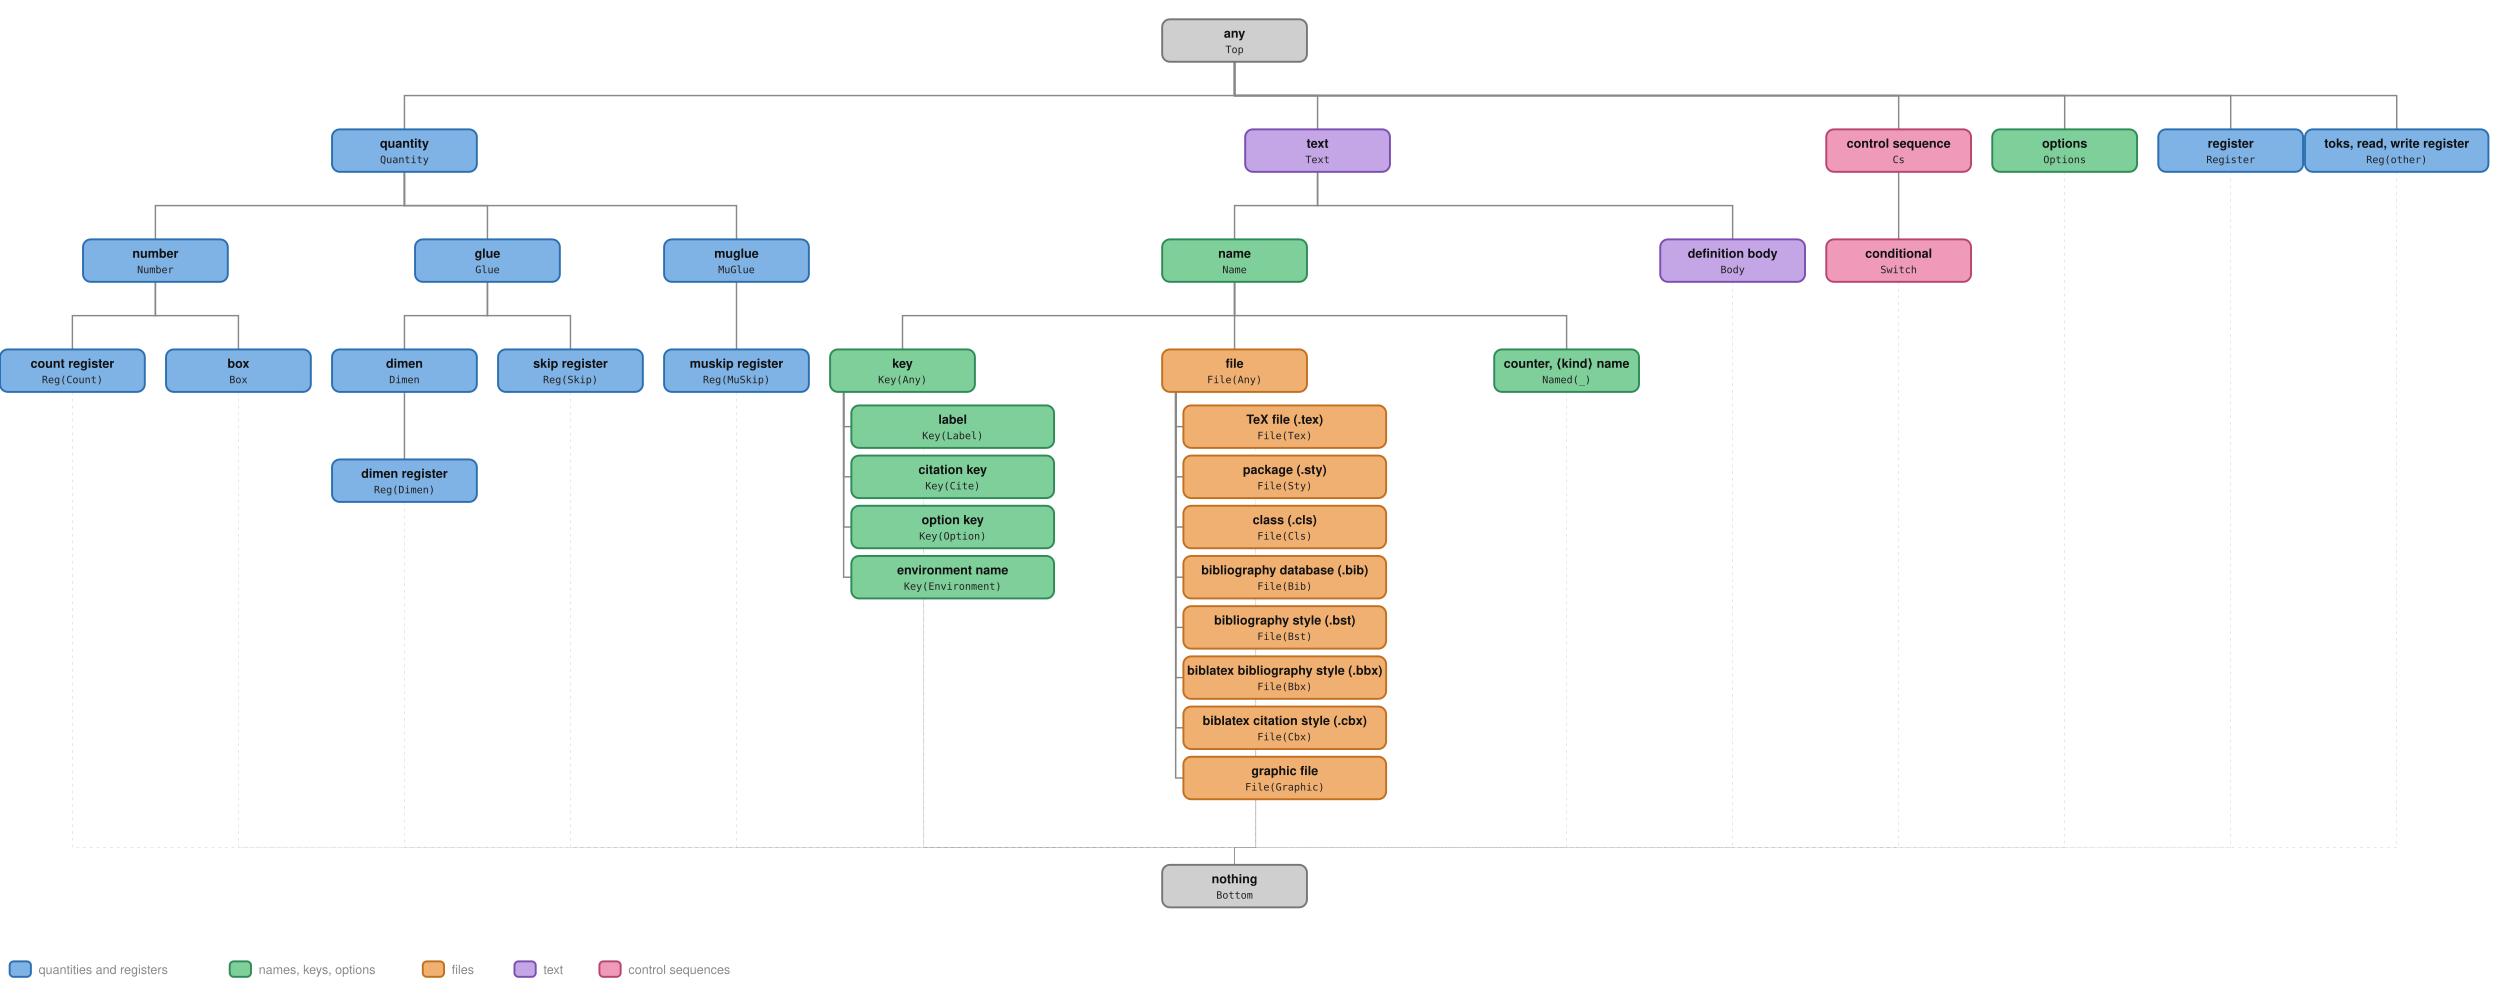
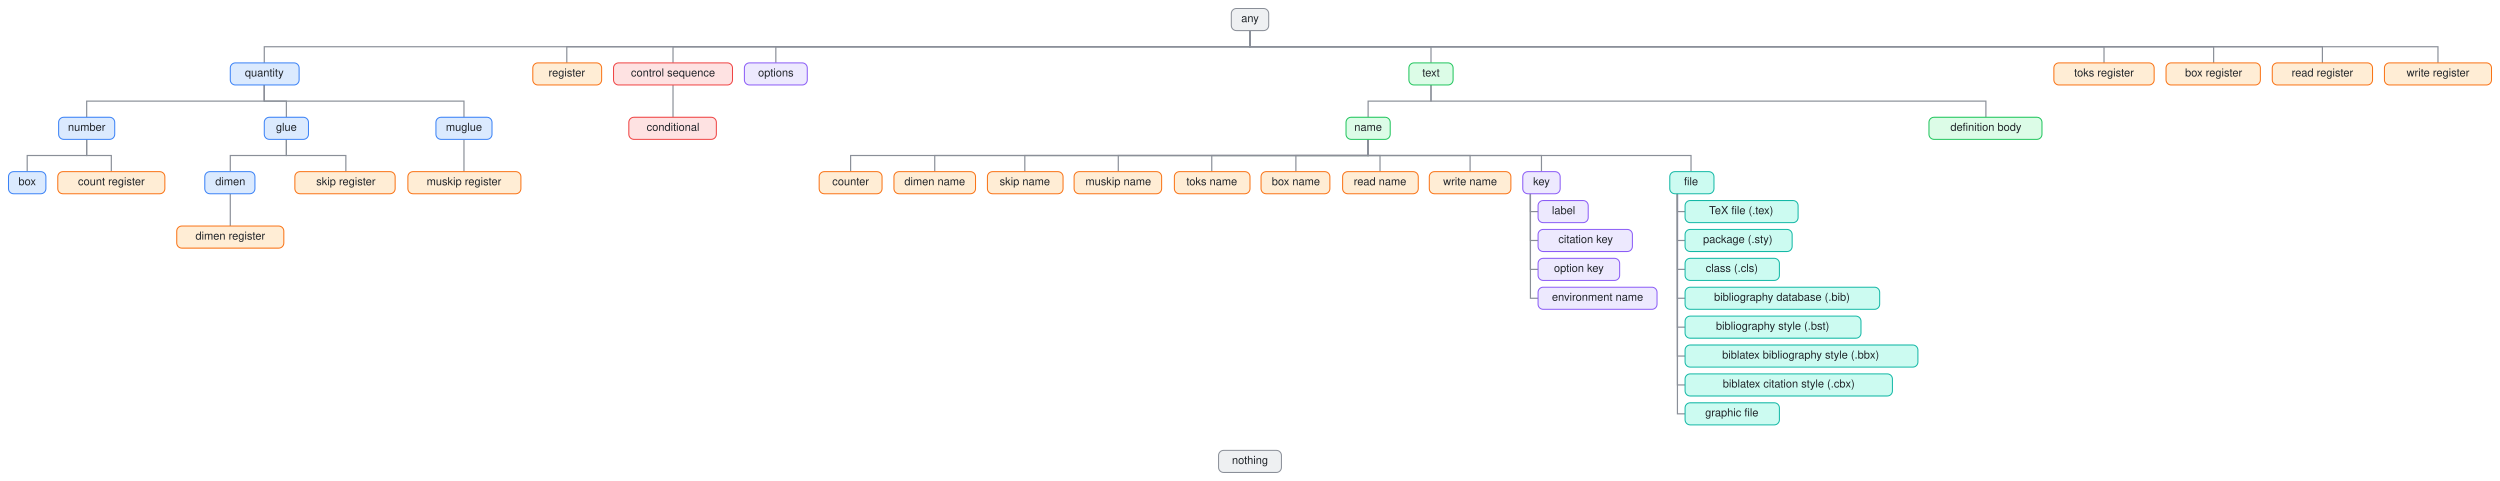
- <svg xmlns="http://www.w3.org/2000/svg" viewBox="0 0 2590 1030" width="2590" height="1030" font-family="system-ui,Segoe UI,Helvetica,Arial,sans-serif">
-   <path d="M161 292 V327 H75 V362" fill="none" stroke="#888" stroke-width="1.5" />
-   <path d="M161 292 V327 H247 V362" fill="none" stroke="#888" stroke-width="1.5" />
-   <path d="M419 178 V213 H161 V248" fill="none" stroke="#888" stroke-width="1.5" />
-   <path d="M419 406 V441 H419 V476" fill="none" stroke="#888" stroke-width="1.5" />
-   <path d="M505 292 V327 H419 V362" fill="none" stroke="#888" stroke-width="1.5" />
-   <path d="M505 292 V327 H591 V362" fill="none" stroke="#888" stroke-width="1.5" />
-   <path d="M419 178 V213 H505 V248" fill="none" stroke="#888" stroke-width="1.5" />
-   <path d="M763 292 V327 H763 V362" fill="none" stroke="#888" stroke-width="1.5" />
-   <path d="M419 178 V213 H763 V248" fill="none" stroke="#888" stroke-width="1.5" />
-   <path d="M1279 64 V99 H419 V134" fill="none" stroke="#888" stroke-width="1.5" />
-   <path d="M874 406 V442 H882" fill="none" stroke="#888" stroke-width="1.5" />
-   <path d="M874 406 V494 H882" fill="none" stroke="#888" stroke-width="1.5" />
-   <path d="M874 406 V546 H882" fill="none" stroke="#888" stroke-width="1.5" />
-   <path d="M874 406 V598 H882" fill="none" stroke="#888" stroke-width="1.5" />
-   <path d="M1279 292 V327 H935 V362" fill="none" stroke="#888" stroke-width="1.5" />
-   <path d="M1218 406 V442 H1226" fill="none" stroke="#888" stroke-width="1.5" />
-   <path d="M1218 406 V494 H1226" fill="none" stroke="#888" stroke-width="1.5" />
-   <path d="M1218 406 V546 H1226" fill="none" stroke="#888" stroke-width="1.5" />
-   <path d="M1218 406 V598 H1226" fill="none" stroke="#888" stroke-width="1.5" />
-   <path d="M1218 406 V650 H1226" fill="none" stroke="#888" stroke-width="1.5" />
-   <path d="M1218 406 V702 H1226" fill="none" stroke="#888" stroke-width="1.5" />
-   <path d="M1218 406 V754 H1226" fill="none" stroke="#888" stroke-width="1.5" />
-   <path d="M1218 406 V806 H1226" fill="none" stroke="#888" stroke-width="1.5" />
-   <path d="M1279 292 V327 H1279 V362" fill="none" stroke="#888" stroke-width="1.5" />
-   <path d="M1279 292 V327 H1623 V362" fill="none" stroke="#888" stroke-width="1.5" />
-   <path d="M1365 178 V213 H1279 V248" fill="none" stroke="#888" stroke-width="1.5" />
-   <path d="M1365 178 V213 H1795 V248" fill="none" stroke="#888" stroke-width="1.5" />
-   <path d="M1279 64 V99 H1365 V134" fill="none" stroke="#888" stroke-width="1.5" />
-   <path d="M1967 178 V213 H1967 V248" fill="none" stroke="#888" stroke-width="1.5" />
-   <path d="M1279 64 V99 H1967 V134" fill="none" stroke="#888" stroke-width="1.5" />
-   <path d="M1279 64 V99 H2139 V134" fill="none" stroke="#888" stroke-width="1.5" />
-   <path d="M1279 64 V99 H2311 V134" fill="none" stroke="#888" stroke-width="1.5" />
-   <path d="M1279 64 V99 H2483 V134" fill="none" stroke="#888" stroke-width="1.5" />
-   <path d="M75 406 V878 H1279 V896" fill="none" stroke="#888" stroke-width="0.6" stroke-dasharray="3 4" opacity="0.35" />
-   <path d="M247 406 V878 H1279 V896" fill="none" stroke="#888" stroke-width="0.6" stroke-dasharray="3 4" opacity="0.35" />
-   <path d="M419 520 V878 H1279 V896" fill="none" stroke="#888" stroke-width="0.6" stroke-dasharray="3 4" opacity="0.35" />
-   <path d="M591 406 V878 H1279 V896" fill="none" stroke="#888" stroke-width="0.6" stroke-dasharray="3 4" opacity="0.35" />
-   <path d="M763 406 V878 H1279 V896" fill="none" stroke="#888" stroke-width="0.6" stroke-dasharray="3 4" opacity="0.35" />
-   <path d="M957 464 V878 H1279 V896" fill="none" stroke="#888" stroke-width="0.6" stroke-dasharray="3 4" opacity="0.35" />
-   <path d="M957 516 V878 H1279 V896" fill="none" stroke="#888" stroke-width="0.6" stroke-dasharray="3 4" opacity="0.35" />
-   <path d="M957 568 V878 H1279 V896" fill="none" stroke="#888" stroke-width="0.6" stroke-dasharray="3 4" opacity="0.35" />
-   <path d="M957 620 V878 H1279 V896" fill="none" stroke="#888" stroke-width="0.6" stroke-dasharray="3 4" opacity="0.35" />
-   <path d="M1301 464 V878 H1279 V896" fill="none" stroke="#888" stroke-width="0.6" stroke-dasharray="3 4" opacity="0.35" />
-   <path d="M1301 516 V878 H1279 V896" fill="none" stroke="#888" stroke-width="0.6" stroke-dasharray="3 4" opacity="0.35" />
-   <path d="M1301 568 V878 H1279 V896" fill="none" stroke="#888" stroke-width="0.6" stroke-dasharray="3 4" opacity="0.35" />
-   <path d="M1301 620 V878 H1279 V896" fill="none" stroke="#888" stroke-width="0.6" stroke-dasharray="3 4" opacity="0.35" />
-   <path d="M1301 672 V878 H1279 V896" fill="none" stroke="#888" stroke-width="0.6" stroke-dasharray="3 4" opacity="0.35" />
-   <path d="M1301 724 V878 H1279 V896" fill="none" stroke="#888" stroke-width="0.6" stroke-dasharray="3 4" opacity="0.35" />
-   <path d="M1301 776 V878 H1279 V896" fill="none" stroke="#888" stroke-width="0.6" stroke-dasharray="3 4" opacity="0.35" />
-   <path d="M1301 828 V878 H1279 V896" fill="none" stroke="#888" stroke-width="0.6" stroke-dasharray="3 4" opacity="0.35" />
-   <path d="M1623 406 V878 H1279 V896" fill="none" stroke="#888" stroke-width="0.6" stroke-dasharray="3 4" opacity="0.35" />
-   <path d="M1795 292 V878 H1279 V896" fill="none" stroke="#888" stroke-width="0.6" stroke-dasharray="3 4" opacity="0.35" />
-   <path d="M1967 292 V878 H1279 V896" fill="none" stroke="#888" stroke-width="0.6" stroke-dasharray="3 4" opacity="0.35" />
-   <path d="M2139 178 V878 H1279 V896" fill="none" stroke="#888" stroke-width="0.6" stroke-dasharray="3 4" opacity="0.35" />
-   <path d="M2311 178 V878 H1279 V896" fill="none" stroke="#888" stroke-width="0.6" stroke-dasharray="3 4" opacity="0.35" />
-   <path d="M2483 178 V878 H1279 V896" fill="none" stroke="#888" stroke-width="0.6" stroke-dasharray="3 4" opacity="0.35" />
-   <rect x="1204" y="20" width="150" height="44" rx="8" fill="#cfcfcf" stroke="#777" stroke-width="2" />
-   <text x="1279" y="39" text-anchor="middle" font-size="13" font-weight="600" fill="#111">any</text>
-   <text x="1279" y="55" text-anchor="middle" font-size="10.5" font-family="ui-monospace,Menlo,Consolas,monospace" fill="#222">Top</text>
-   <rect x="344" y="134" width="150" height="44" rx="8" fill="#7fb2e5" stroke="#2c6fb0" stroke-width="2" />
-   <text x="419" y="153" text-anchor="middle" font-size="13" font-weight="600" fill="#111">quantity</text>
-   <text x="419" y="169" text-anchor="middle" font-size="10.5" font-family="ui-monospace,Menlo,Consolas,monospace" fill="#222">Quantity</text>
-   <rect x="86" y="248" width="150" height="44" rx="8" fill="#7fb2e5" stroke="#2c6fb0" stroke-width="2" />
-   <text x="161" y="267" text-anchor="middle" font-size="13" font-weight="600" fill="#111">number</text>
-   <text x="161" y="283" text-anchor="middle" font-size="10.5" font-family="ui-monospace,Menlo,Consolas,monospace" fill="#222">Number</text>
-   <rect x="0" y="362" width="150" height="44" rx="8" fill="#7fb2e5" stroke="#2c6fb0" stroke-width="2" />
-   <text x="75" y="381" text-anchor="middle" font-size="13" font-weight="600" fill="#111">count register</text>
-   <text x="75" y="397" text-anchor="middle" font-size="10.5" font-family="ui-monospace,Menlo,Consolas,monospace" fill="#222">Reg(Count)</text>
-   <rect x="172" y="362" width="150" height="44" rx="8" fill="#7fb2e5" stroke="#2c6fb0" stroke-width="2" />
-   <text x="247" y="381" text-anchor="middle" font-size="13" font-weight="600" fill="#111">box</text>
-   <text x="247" y="397" text-anchor="middle" font-size="10.5" font-family="ui-monospace,Menlo,Consolas,monospace" fill="#222">Box</text>
-   <rect x="430" y="248" width="150" height="44" rx="8" fill="#7fb2e5" stroke="#2c6fb0" stroke-width="2" />
-   <text x="505" y="267" text-anchor="middle" font-size="13" font-weight="600" fill="#111">glue</text>
-   <text x="505" y="283" text-anchor="middle" font-size="10.5" font-family="ui-monospace,Menlo,Consolas,monospace" fill="#222">Glue</text>
-   <rect x="344" y="362" width="150" height="44" rx="8" fill="#7fb2e5" stroke="#2c6fb0" stroke-width="2" />
-   <text x="419" y="381" text-anchor="middle" font-size="13" font-weight="600" fill="#111">dimen</text>
-   <text x="419" y="397" text-anchor="middle" font-size="10.5" font-family="ui-monospace,Menlo,Consolas,monospace" fill="#222">Dimen</text>
-   <rect x="344" y="476" width="150" height="44" rx="8" fill="#7fb2e5" stroke="#2c6fb0" stroke-width="2" />
-   <text x="419" y="495" text-anchor="middle" font-size="13" font-weight="600" fill="#111">dimen register</text>
-   <text x="419" y="511" text-anchor="middle" font-size="10.5" font-family="ui-monospace,Menlo,Consolas,monospace" fill="#222">Reg(Dimen)</text>
-   <rect x="516" y="362" width="150" height="44" rx="8" fill="#7fb2e5" stroke="#2c6fb0" stroke-width="2" />
-   <text x="591" y="381" text-anchor="middle" font-size="13" font-weight="600" fill="#111">skip register</text>
-   <text x="591" y="397" text-anchor="middle" font-size="10.5" font-family="ui-monospace,Menlo,Consolas,monospace" fill="#222">Reg(Skip)</text>
-   <rect x="688" y="248" width="150" height="44" rx="8" fill="#7fb2e5" stroke="#2c6fb0" stroke-width="2" />
-   <text x="763" y="267" text-anchor="middle" font-size="13" font-weight="600" fill="#111">muglue</text>
-   <text x="763" y="283" text-anchor="middle" font-size="10.5" font-family="ui-monospace,Menlo,Consolas,monospace" fill="#222">MuGlue</text>
-   <rect x="688" y="362" width="150" height="44" rx="8" fill="#7fb2e5" stroke="#2c6fb0" stroke-width="2" />
-   <text x="763" y="381" text-anchor="middle" font-size="13" font-weight="600" fill="#111">muskip register</text>
-   <text x="763" y="397" text-anchor="middle" font-size="10.5" font-family="ui-monospace,Menlo,Consolas,monospace" fill="#222">Reg(MuSkip)</text>
-   <rect x="1290" y="134" width="150" height="44" rx="8" fill="#c4a6e6" stroke="#7b4fb0" stroke-width="2" />
-   <text x="1365" y="153" text-anchor="middle" font-size="13" font-weight="600" fill="#111">text</text>
-   <text x="1365" y="169" text-anchor="middle" font-size="10.5" font-family="ui-monospace,Menlo,Consolas,monospace" fill="#222">Text</text>
-   <rect x="1204" y="248" width="150" height="44" rx="8" fill="#7fcf9a" stroke="#2e8b57" stroke-width="2" />
-   <text x="1279" y="267" text-anchor="middle" font-size="13" font-weight="600" fill="#111">name</text>
-   <text x="1279" y="283" text-anchor="middle" font-size="10.5" font-family="ui-monospace,Menlo,Consolas,monospace" fill="#222">Name</text>
-   <rect x="860" y="362" width="150" height="44" rx="8" fill="#7fcf9a" stroke="#2e8b57" stroke-width="2" />
-   <text x="935" y="381" text-anchor="middle" font-size="13" font-weight="600" fill="#111">key</text>
-   <text x="935" y="397" text-anchor="middle" font-size="10.5" font-family="ui-monospace,Menlo,Consolas,monospace" fill="#222">Key(Any)</text>
-   <rect x="882" y="420" width="210" height="44" rx="8" fill="#7fcf9a" stroke="#2e8b57" stroke-width="2" />
-   <text x="987" y="439" text-anchor="middle" font-size="13" font-weight="600" fill="#111">label</text>
-   <text x="987" y="455" text-anchor="middle" font-size="10.5" font-family="ui-monospace,Menlo,Consolas,monospace" fill="#222">Key(Label)</text>
-   <rect x="882" y="472" width="210" height="44" rx="8" fill="#7fcf9a" stroke="#2e8b57" stroke-width="2" />
-   <text x="987" y="491" text-anchor="middle" font-size="13" font-weight="600" fill="#111">citation key</text>
-   <text x="987" y="507" text-anchor="middle" font-size="10.5" font-family="ui-monospace,Menlo,Consolas,monospace" fill="#222">Key(Cite)</text>
-   <rect x="882" y="524" width="210" height="44" rx="8" fill="#7fcf9a" stroke="#2e8b57" stroke-width="2" />
-   <text x="987" y="543" text-anchor="middle" font-size="13" font-weight="600" fill="#111">option key</text>
-   <text x="987" y="559" text-anchor="middle" font-size="10.5" font-family="ui-monospace,Menlo,Consolas,monospace" fill="#222">Key(Option)</text>
-   <rect x="882" y="576" width="210" height="44" rx="8" fill="#7fcf9a" stroke="#2e8b57" stroke-width="2" />
-   <text x="987" y="595" text-anchor="middle" font-size="13" font-weight="600" fill="#111">environment name</text>
-   <text x="987" y="611" text-anchor="middle" font-size="10.5" font-family="ui-monospace,Menlo,Consolas,monospace" fill="#222">Key(Environment)</text>
-   <rect x="1204" y="362" width="150" height="44" rx="8" fill="#f0b072" stroke="#c2701f" stroke-width="2" />
-   <text x="1279" y="381" text-anchor="middle" font-size="13" font-weight="600" fill="#111">file</text>
-   <text x="1279" y="397" text-anchor="middle" font-size="10.5" font-family="ui-monospace,Menlo,Consolas,monospace" fill="#222">File(Any)</text>
-   <rect x="1226" y="420" width="210" height="44" rx="8" fill="#f0b072" stroke="#c2701f" stroke-width="2" />
-   <text x="1331" y="439" text-anchor="middle" font-size="13" font-weight="600" fill="#111">TeX file (.tex)</text>
-   <text x="1331" y="455" text-anchor="middle" font-size="10.5" font-family="ui-monospace,Menlo,Consolas,monospace" fill="#222">File(Tex)</text>
-   <rect x="1226" y="472" width="210" height="44" rx="8" fill="#f0b072" stroke="#c2701f" stroke-width="2" />
-   <text x="1331" y="491" text-anchor="middle" font-size="13" font-weight="600" fill="#111">package (.sty)</text>
-   <text x="1331" y="507" text-anchor="middle" font-size="10.5" font-family="ui-monospace,Menlo,Consolas,monospace" fill="#222">File(Sty)</text>
-   <rect x="1226" y="524" width="210" height="44" rx="8" fill="#f0b072" stroke="#c2701f" stroke-width="2" />
-   <text x="1331" y="543" text-anchor="middle" font-size="13" font-weight="600" fill="#111">class (.cls)</text>
-   <text x="1331" y="559" text-anchor="middle" font-size="10.5" font-family="ui-monospace,Menlo,Consolas,monospace" fill="#222">File(Cls)</text>
-   <rect x="1226" y="576" width="210" height="44" rx="8" fill="#f0b072" stroke="#c2701f" stroke-width="2" />
-   <text x="1331" y="595" text-anchor="middle" font-size="13" font-weight="600" fill="#111">bibliography database (.bib)</text>
-   <text x="1331" y="611" text-anchor="middle" font-size="10.5" font-family="ui-monospace,Menlo,Consolas,monospace" fill="#222">File(Bib)</text>
-   <rect x="1226" y="628" width="210" height="44" rx="8" fill="#f0b072" stroke="#c2701f" stroke-width="2" />
-   <text x="1331" y="647" text-anchor="middle" font-size="13" font-weight="600" fill="#111">bibliography style (.bst)</text>
-   <text x="1331" y="663" text-anchor="middle" font-size="10.5" font-family="ui-monospace,Menlo,Consolas,monospace" fill="#222">File(Bst)</text>
-   <rect x="1226" y="680" width="210" height="44" rx="8" fill="#f0b072" stroke="#c2701f" stroke-width="2" />
-   <text x="1331" y="699" text-anchor="middle" font-size="13" font-weight="600" fill="#111">biblatex bibliography style (.bbx)</text>
-   <text x="1331" y="715" text-anchor="middle" font-size="10.5" font-family="ui-monospace,Menlo,Consolas,monospace" fill="#222">File(Bbx)</text>
-   <rect x="1226" y="732" width="210" height="44" rx="8" fill="#f0b072" stroke="#c2701f" stroke-width="2" />
-   <text x="1331" y="751" text-anchor="middle" font-size="13" font-weight="600" fill="#111">biblatex citation style (.cbx)</text>
-   <text x="1331" y="767" text-anchor="middle" font-size="10.5" font-family="ui-monospace,Menlo,Consolas,monospace" fill="#222">File(Cbx)</text>
-   <rect x="1226" y="784" width="210" height="44" rx="8" fill="#f0b072" stroke="#c2701f" stroke-width="2" />
-   <text x="1331" y="803" text-anchor="middle" font-size="13" font-weight="600" fill="#111">graphic file</text>
-   <text x="1331" y="819" text-anchor="middle" font-size="10.5" font-family="ui-monospace,Menlo,Consolas,monospace" fill="#222">File(Graphic)</text>
-   <rect x="1548" y="362" width="150" height="44" rx="8" fill="#7fcf9a" stroke="#2e8b57" stroke-width="2" />
-   <text x="1623" y="381" text-anchor="middle" font-size="13" font-weight="600" fill="#111">counter, ⟨kind⟩ name</text>
-   <text x="1623" y="397" text-anchor="middle" font-size="10.5" font-family="ui-monospace,Menlo,Consolas,monospace" fill="#222">Named(_)</text>
-   <rect x="1720" y="248" width="150" height="44" rx="8" fill="#c4a6e6" stroke="#7b4fb0" stroke-width="2" />
-   <text x="1795" y="267" text-anchor="middle" font-size="13" font-weight="600" fill="#111">definition body</text>
-   <text x="1795" y="283" text-anchor="middle" font-size="10.5" font-family="ui-monospace,Menlo,Consolas,monospace" fill="#222">Body</text>
-   <rect x="1892" y="134" width="150" height="44" rx="8" fill="#ee9ab8" stroke="#b8456f" stroke-width="2" />
-   <text x="1967" y="153" text-anchor="middle" font-size="13" font-weight="600" fill="#111">control sequence</text>
-   <text x="1967" y="169" text-anchor="middle" font-size="10.5" font-family="ui-monospace,Menlo,Consolas,monospace" fill="#222">Cs</text>
-   <rect x="1892" y="248" width="150" height="44" rx="8" fill="#ee9ab8" stroke="#b8456f" stroke-width="2" />
-   <text x="1967" y="267" text-anchor="middle" font-size="13" font-weight="600" fill="#111">conditional</text>
-   <text x="1967" y="283" text-anchor="middle" font-size="10.5" font-family="ui-monospace,Menlo,Consolas,monospace" fill="#222">Switch</text>
-   <rect x="2064" y="134" width="150" height="44" rx="8" fill="#7fcf9a" stroke="#2e8b57" stroke-width="2" />
-   <text x="2139" y="153" text-anchor="middle" font-size="13" font-weight="600" fill="#111">options</text>
-   <text x="2139" y="169" text-anchor="middle" font-size="10.5" font-family="ui-monospace,Menlo,Consolas,monospace" fill="#222">Options</text>
-   <rect x="2236" y="134" width="150" height="44" rx="8" fill="#7fb2e5" stroke="#2c6fb0" stroke-width="2" />
-   <text x="2311" y="153" text-anchor="middle" font-size="13" font-weight="600" fill="#111">register</text>
-   <text x="2311" y="169" text-anchor="middle" font-size="10.5" font-family="ui-monospace,Menlo,Consolas,monospace" fill="#222">Register</text>
-   <rect x="2388" y="134" width="190" height="44" rx="8" fill="#7fb2e5" stroke="#2c6fb0" stroke-width="2" />
-   <text x="2483" y="153" text-anchor="middle" font-size="13" font-weight="600" fill="#111">toks, read, write register</text>
-   <text x="2483" y="169" text-anchor="middle" font-size="10.5" font-family="ui-monospace,Menlo,Consolas,monospace" fill="#222">Reg(other)</text>
-   <rect x="1204" y="896" width="150" height="44" rx="8" fill="#cfcfcf" stroke="#777" stroke-width="2" />
-   <text x="1279" y="915" text-anchor="middle" font-size="13" font-weight="600" fill="#111">nothing</text>
-   <text x="1279" y="931" text-anchor="middle" font-size="10.5" font-family="ui-monospace,Menlo,Consolas,monospace" fill="#222">Bottom</text>
-   <rect x="10" y="996" width="22" height="16" rx="4" fill="#7fb2e5" stroke="#2c6fb0" stroke-width="2" />
-   <text x="40" y="1009" font-size="13" fill="#888">quantities and registers</text>
-   <rect x="238" y="996" width="22" height="16" rx="4" fill="#7fcf9a" stroke="#2e8b57" stroke-width="2" />
-   <text x="268" y="1009" font-size="13" fill="#888">names, keys, options</text>
-   <rect x="438" y="996" width="22" height="16" rx="4" fill="#f0b072" stroke="#c2701f" stroke-width="2" />
-   <text x="468" y="1009" font-size="13" fill="#888">files</text>
-   <rect x="533" y="996" width="22" height="16" rx="4" fill="#c4a6e6" stroke="#7b4fb0" stroke-width="2" />
-   <text x="563" y="1009" font-size="13" fill="#888">text</text>
-   <rect x="621" y="996" width="22" height="16" rx="4" fill="#ee9ab8" stroke="#b8456f" stroke-width="2" />
-   <text x="651" y="1009" font-size="13" fill="#888">control sequences</text>
+ <svg xmlns="http://www.w3.org/2000/svg" viewBox="0 0 2942 566" width="2942" height="566" font-family="system-ui,Segoe UI,Helvetica,Arial,sans-serif" font-size="13">
+   <style>path{fill:none;stroke:#8a8f98;stroke-width:1.4}text{fill:#1f2328;text-anchor:middle;dominant-baseline:central}.top rect{fill:#eef0f2;stroke:#8a8f98}.quantity rect{fill:#dbeafe;stroke:#3b82f6}.register rect{fill:#ffedd5;stroke:#f97316}.key rect{fill:#ede9fe;stroke:#8b5cf6}.file rect{fill:#ccfbf1;stroke:#14b8a6}.cs rect{fill:#fee2e2;stroke:#ef4444}.text rect{fill:#dcfce7;stroke:#22c55e}@media (prefers-color-scheme: dark){text{fill:#e6edf3}.top rect{fill:#2d333b}.quantity rect{fill:#1e3a5f}.register rect{fill:#4a2d12}.key rect{fill:#3b2a63}.file rect{fill:#134e48}.cs rect{fill:#5c1d1d}.text rect{fill:#1d4a2c}}</style>
+   <path d="M1471 36 V55 H311 V74" />
+   <path d="M1471 36 V55 H667 V74" />
+   <path d="M1471 36 V55 H792 V74" />
+   <path d="M1471 36 V55 H913 V74" />
+   <path d="M1471 36 V55 H1684 V74" />
+   <path d="M1471 36 V55 H2476 V74" />
+   <path d="M1471 36 V55 H2605 V74" />
+   <path d="M1471 36 V55 H2733 V74" />
+   <path d="M1471 36 V55 H2869 V74" />
+   <path d="M1684 100 V119 H1610 V138" />
+   <path d="M1684 100 V119 H2337 V138" />
+   <path d="M1610 164 V183 H1001 V202" />
+   <path d="M1610 164 V183 H1100 V202" />
+   <path d="M1610 164 V183 H1206 V202" />
+   <path d="M1610 164 V183 H1316 V202" />
+   <path d="M1610 164 V183 H1426 V202" />
+   <path d="M1610 164 V183 H1525 V202" />
+   <path d="M1610 164 V183 H1624 V202" />
+   <path d="M1610 164 V183 H1730 V202" />
+   <path d="M1610 164 V183 H1814 V202" />
+   <path d="M1610 164 V183 H1990 V202" />
+   <path d="M1974 228 V249 H1983" />
+   <path d="M1974 228 V283 H1983" />
+   <path d="M1974 228 V317 H1983" />
+   <path d="M1974 228 V351 H1983" />
+   <path d="M1974 228 V385 H1983" />
+   <path d="M1974 228 V419 H1983" />
+   <path d="M1974 228 V453 H1983" />
+   <path d="M1974 228 V487 H1983" />
+   <path d="M1801 228 V249 H1810" />
+   <path d="M1801 228 V283 H1810" />
+   <path d="M1801 228 V317 H1810" />
+   <path d="M1801 228 V351 H1810" />
+   <path d="M792 100 V119 H792 V138" />
+   <path d="M311 100 V119 H102 V138" />
+   <path d="M311 100 V119 H337 V138" />
+   <path d="M311 100 V119 H546 V138" />
+   <path d="M546 164 V183 H546 V202" />
+   <path d="M337 164 V183 H271 V202" />
+   <path d="M337 164 V183 H407 V202" />
+   <path d="M271 228 V247 H271 V266" />
+   <path d="M102 164 V183 H32 V202" />
+   <path d="M102 164 V183 H131 V202" />
+   <g class="top">
+     <rect x="1449" y="10" width="44" height="26" rx="6" stroke-width="1.2" />
+     <text x="1471" y="23">any</text>
+   </g>
+   <g class="register">
+     <rect x="2806" y="74" width="126" height="26" rx="6" stroke-width="1.2" />
+     <text x="2869" y="87">write register</text>
+   </g>
+   <g class="register">
+     <rect x="2674" y="74" width="118" height="26" rx="6" stroke-width="1.2" />
+     <text x="2733" y="87">read register</text>
+   </g>
+   <g class="register">
+     <rect x="2549" y="74" width="111" height="26" rx="6" stroke-width="1.2" />
+     <text x="2605" y="87">box register</text>
+   </g>
+   <g class="register">
+     <rect x="2417" y="74" width="118" height="26" rx="6" stroke-width="1.2" />
+     <text x="2476" y="87">toks register</text>
+   </g>
+   <g class="text">
+     <rect x="1658" y="74" width="52" height="26" rx="6" stroke-width="1.2" />
+     <text x="1684" y="87">text</text>
+   </g>
+   <g class="text">
+     <rect x="2270" y="138" width="133" height="26" rx="6" stroke-width="1.2" />
+     <text x="2337" y="151">definition body</text>
+   </g>
+   <g class="text">
+     <rect x="1584" y="138" width="52" height="26" rx="6" stroke-width="1.2" />
+     <text x="1610" y="151">name</text>
+   </g>
+   <g class="file">
+     <rect x="1965" y="202" width="52" height="26" rx="6" stroke-width="1.2" />
+     <text x="1990" y="215">file</text>
+   </g>
+   <g class="file">
+     <rect x="1983" y="474" width="111" height="26" rx="6" stroke-width="1.2" />
+     <text x="2038" y="487">graphic file</text>
+   </g>
+   <g class="file">
+     <rect x="1983" y="440" width="244" height="26" rx="6" stroke-width="1.2" />
+     <text x="2105" y="453">biblatex citation style (.cbx)</text>
+   </g>
+   <g class="file">
+     <rect x="1983" y="406" width="274" height="26" rx="6" stroke-width="1.2" />
+     <text x="2119" y="419">biblatex bibliography style (.bbx)</text>
+   </g>
+   <g class="file">
+     <rect x="1983" y="372" width="207" height="26" rx="6" stroke-width="1.2" />
+     <text x="2086" y="385">bibliography style (.bst)</text>
+   </g>
+   <g class="file">
+     <rect x="1983" y="338" width="229" height="26" rx="6" stroke-width="1.2" />
+     <text x="2097" y="351">bibliography database (.bib)</text>
+   </g>
+   <g class="file">
+     <rect x="1983" y="304" width="111" height="26" rx="6" stroke-width="1.2" />
+     <text x="2038" y="317">class (.cls)</text>
+   </g>
+   <g class="file">
+     <rect x="1983" y="270" width="126" height="26" rx="6" stroke-width="1.2" />
+     <text x="2045" y="283">package (.sty)</text>
+   </g>
+   <g class="file">
+     <rect x="1983" y="236" width="133" height="26" rx="6" stroke-width="1.2" />
+     <text x="2049" y="249">TeX file (.tex)</text>
+   </g>
+   <g class="key">
+     <rect x="1792" y="202" width="44" height="26" rx="6" stroke-width="1.2" />
+     <text x="1814" y="215">key</text>
+   </g>
+   <g class="key">
+     <rect x="1810" y="338" width="140" height="26" rx="6" stroke-width="1.2" />
+     <text x="1880" y="351">environment name</text>
+   </g>
+   <g class="key">
+     <rect x="1810" y="304" width="96" height="26" rx="6" stroke-width="1.2" />
+     <text x="1858" y="317">option key</text>
+   </g>
+   <g class="key">
+     <rect x="1810" y="270" width="111" height="26" rx="6" stroke-width="1.2" />
+     <text x="1866" y="283">citation key</text>
+   </g>
+   <g class="key">
+     <rect x="1810" y="236" width="59" height="26" rx="6" stroke-width="1.2" />
+     <text x="1840" y="249">label</text>
+   </g>
+   <g class="register">
+     <rect x="1682" y="202" width="96" height="26" rx="6" stroke-width="1.2" />
+     <text x="1730" y="215">write name</text>
+   </g>
+   <g class="register">
+     <rect x="1580" y="202" width="89" height="26" rx="6" stroke-width="1.2" />
+     <text x="1624" y="215">read name</text>
+   </g>
+   <g class="register">
+     <rect x="1484" y="202" width="81" height="26" rx="6" stroke-width="1.2" />
+     <text x="1525" y="215">box name</text>
+   </g>
+   <g class="register">
+     <rect x="1382" y="202" width="89" height="26" rx="6" stroke-width="1.2" />
+     <text x="1426" y="215">toks name</text>
+   </g>
+   <g class="register">
+     <rect x="1264" y="202" width="103" height="26" rx="6" stroke-width="1.2" />
+     <text x="1316" y="215">muskip name</text>
+   </g>
+   <g class="register">
+     <rect x="1162" y="202" width="89" height="26" rx="6" stroke-width="1.2" />
+     <text x="1206" y="215">skip name</text>
+   </g>
+   <g class="register">
+     <rect x="1052" y="202" width="96" height="26" rx="6" stroke-width="1.2" />
+     <text x="1100" y="215">dimen name</text>
+   </g>
+   <g class="register">
+     <rect x="964" y="202" width="74" height="26" rx="6" stroke-width="1.2" />
+     <text x="1001" y="215">counter</text>
+   </g>
+   <g class="key">
+     <rect x="876" y="74" width="74" height="26" rx="6" stroke-width="1.2" />
+     <text x="913" y="87">options</text>
+   </g>
+   <g class="cs">
+     <rect x="722" y="74" width="140" height="26" rx="6" stroke-width="1.2" />
+     <text x="792" y="87">control sequence</text>
+   </g>
+   <g class="cs">
+     <rect x="740" y="138" width="103" height="26" rx="6" stroke-width="1.2" />
+     <text x="792" y="151">conditional</text>
+   </g>
+   <g class="register">
+     <rect x="627" y="74" width="81" height="26" rx="6" stroke-width="1.2" />
+     <text x="667" y="87">register</text>
+   </g>
+   <g class="quantity">
+     <rect x="271" y="74" width="81" height="26" rx="6" stroke-width="1.2" />
+     <text x="311" y="87">quantity</text>
+   </g>
+   <g class="quantity">
+     <rect x="513" y="138" width="66" height="26" rx="6" stroke-width="1.2" />
+     <text x="546" y="151">muglue</text>
+   </g>
+   <g class="register">
+     <rect x="480" y="202" width="133" height="26" rx="6" stroke-width="1.2" />
+     <text x="546" y="215">muskip register</text>
+   </g>
+   <g class="quantity">
+     <rect x="311" y="138" width="52" height="26" rx="6" stroke-width="1.2" />
+     <text x="337" y="151">glue</text>
+   </g>
+   <g class="register">
+     <rect x="347" y="202" width="118" height="26" rx="6" stroke-width="1.2" />
+     <text x="407" y="215">skip register</text>
+   </g>
+   <g class="quantity">
+     <rect x="241" y="202" width="59" height="26" rx="6" stroke-width="1.2" />
+     <text x="271" y="215">dimen</text>
+   </g>
+   <g class="register">
+     <rect x="208" y="266" width="126" height="26" rx="6" stroke-width="1.2" />
+     <text x="271" y="279">dimen register</text>
+   </g>
+   <g class="quantity">
+     <rect x="69" y="138" width="66" height="26" rx="6" stroke-width="1.2" />
+     <text x="102" y="151">number</text>
+   </g>
+   <g class="register">
+     <rect x="68" y="202" width="126" height="26" rx="6" stroke-width="1.2" />
+     <text x="131" y="215">count register</text>
+   </g>
+   <g class="quantity">
+     <rect x="10" y="202" width="44" height="26" rx="6" stroke-width="1.2" />
+     <text x="32" y="215">box</text>
+   </g>
+   <g class="top">
+     <rect x="1434" y="530" width="74" height="26" rx="6" stroke-width="1.2" />
+     <text x="1471" y="543">nothing</text>
+   </g>
</svg>
